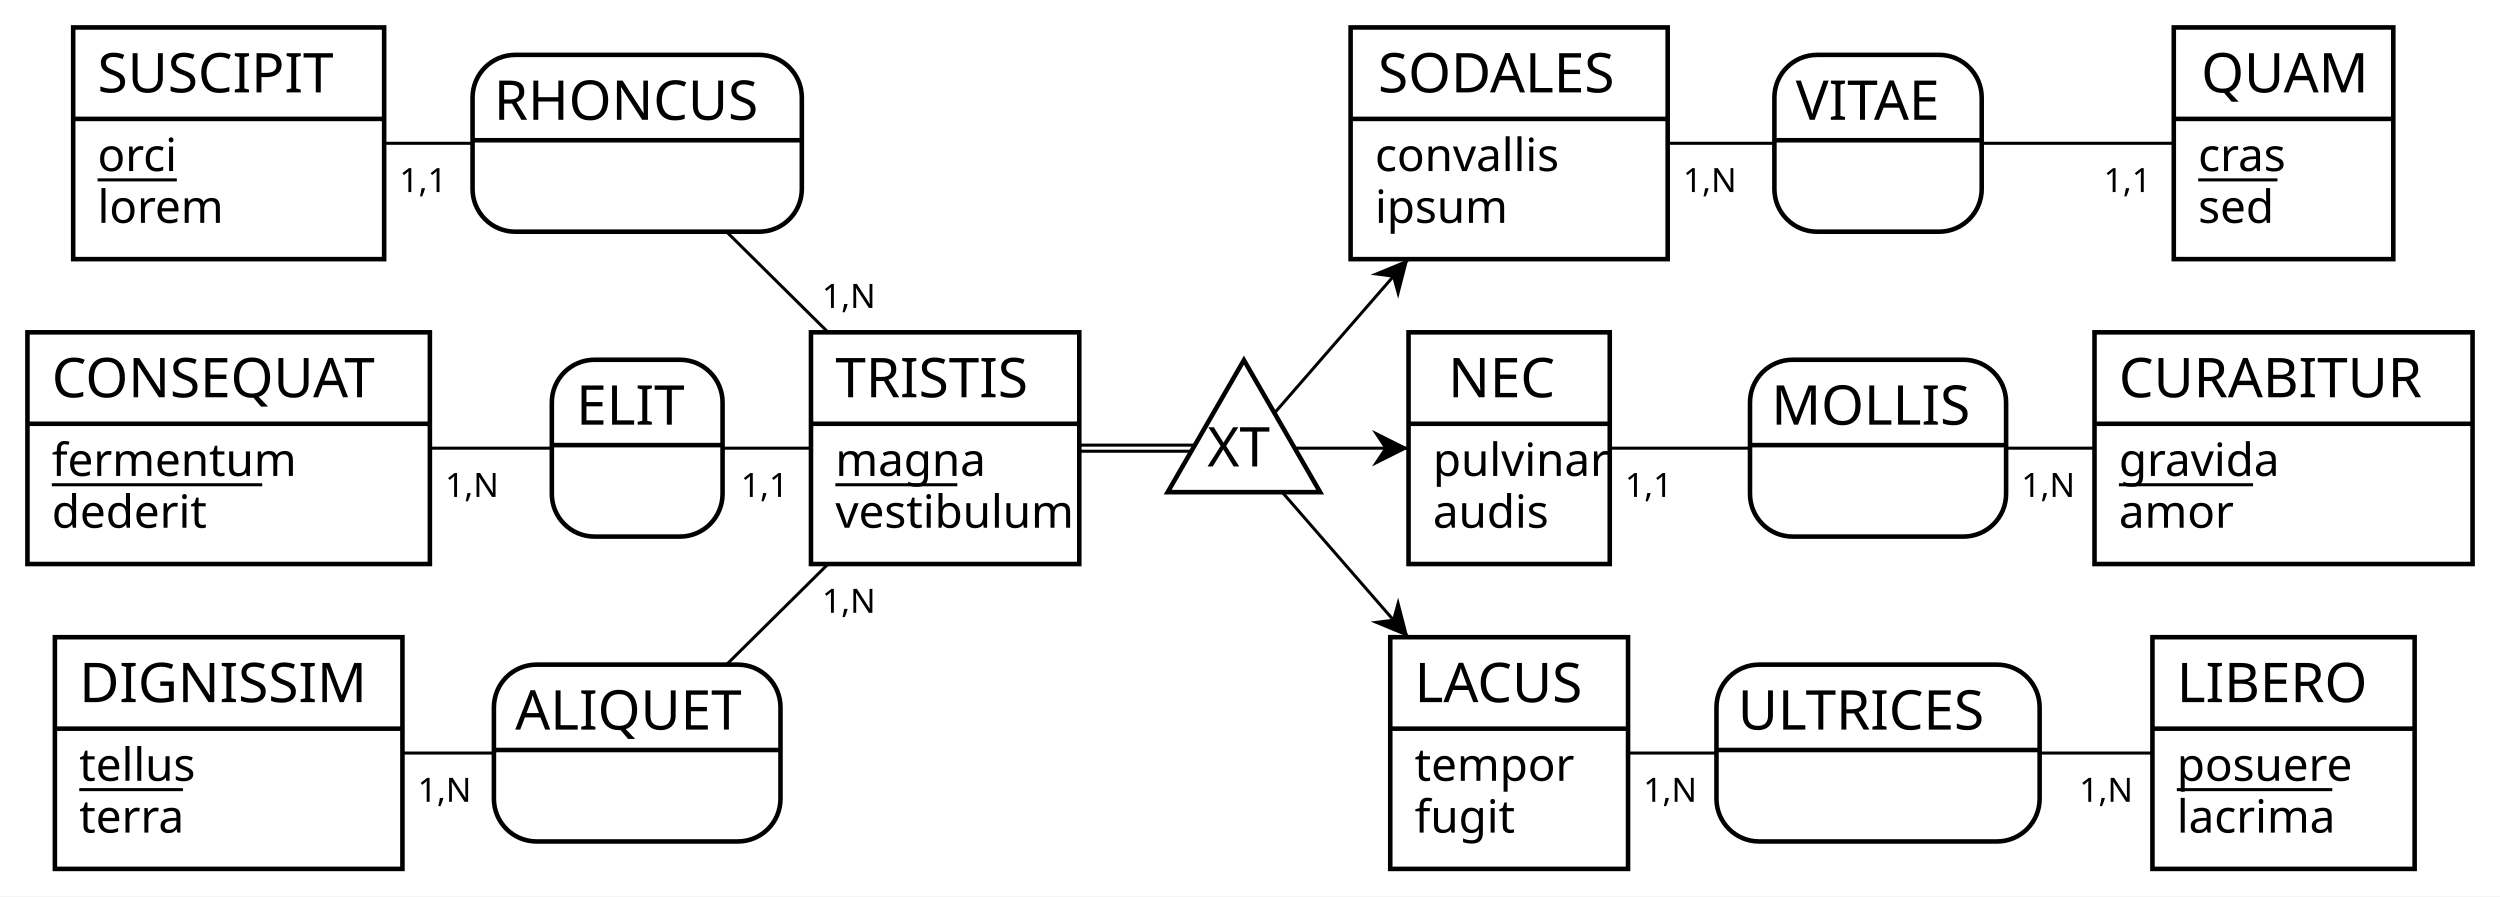
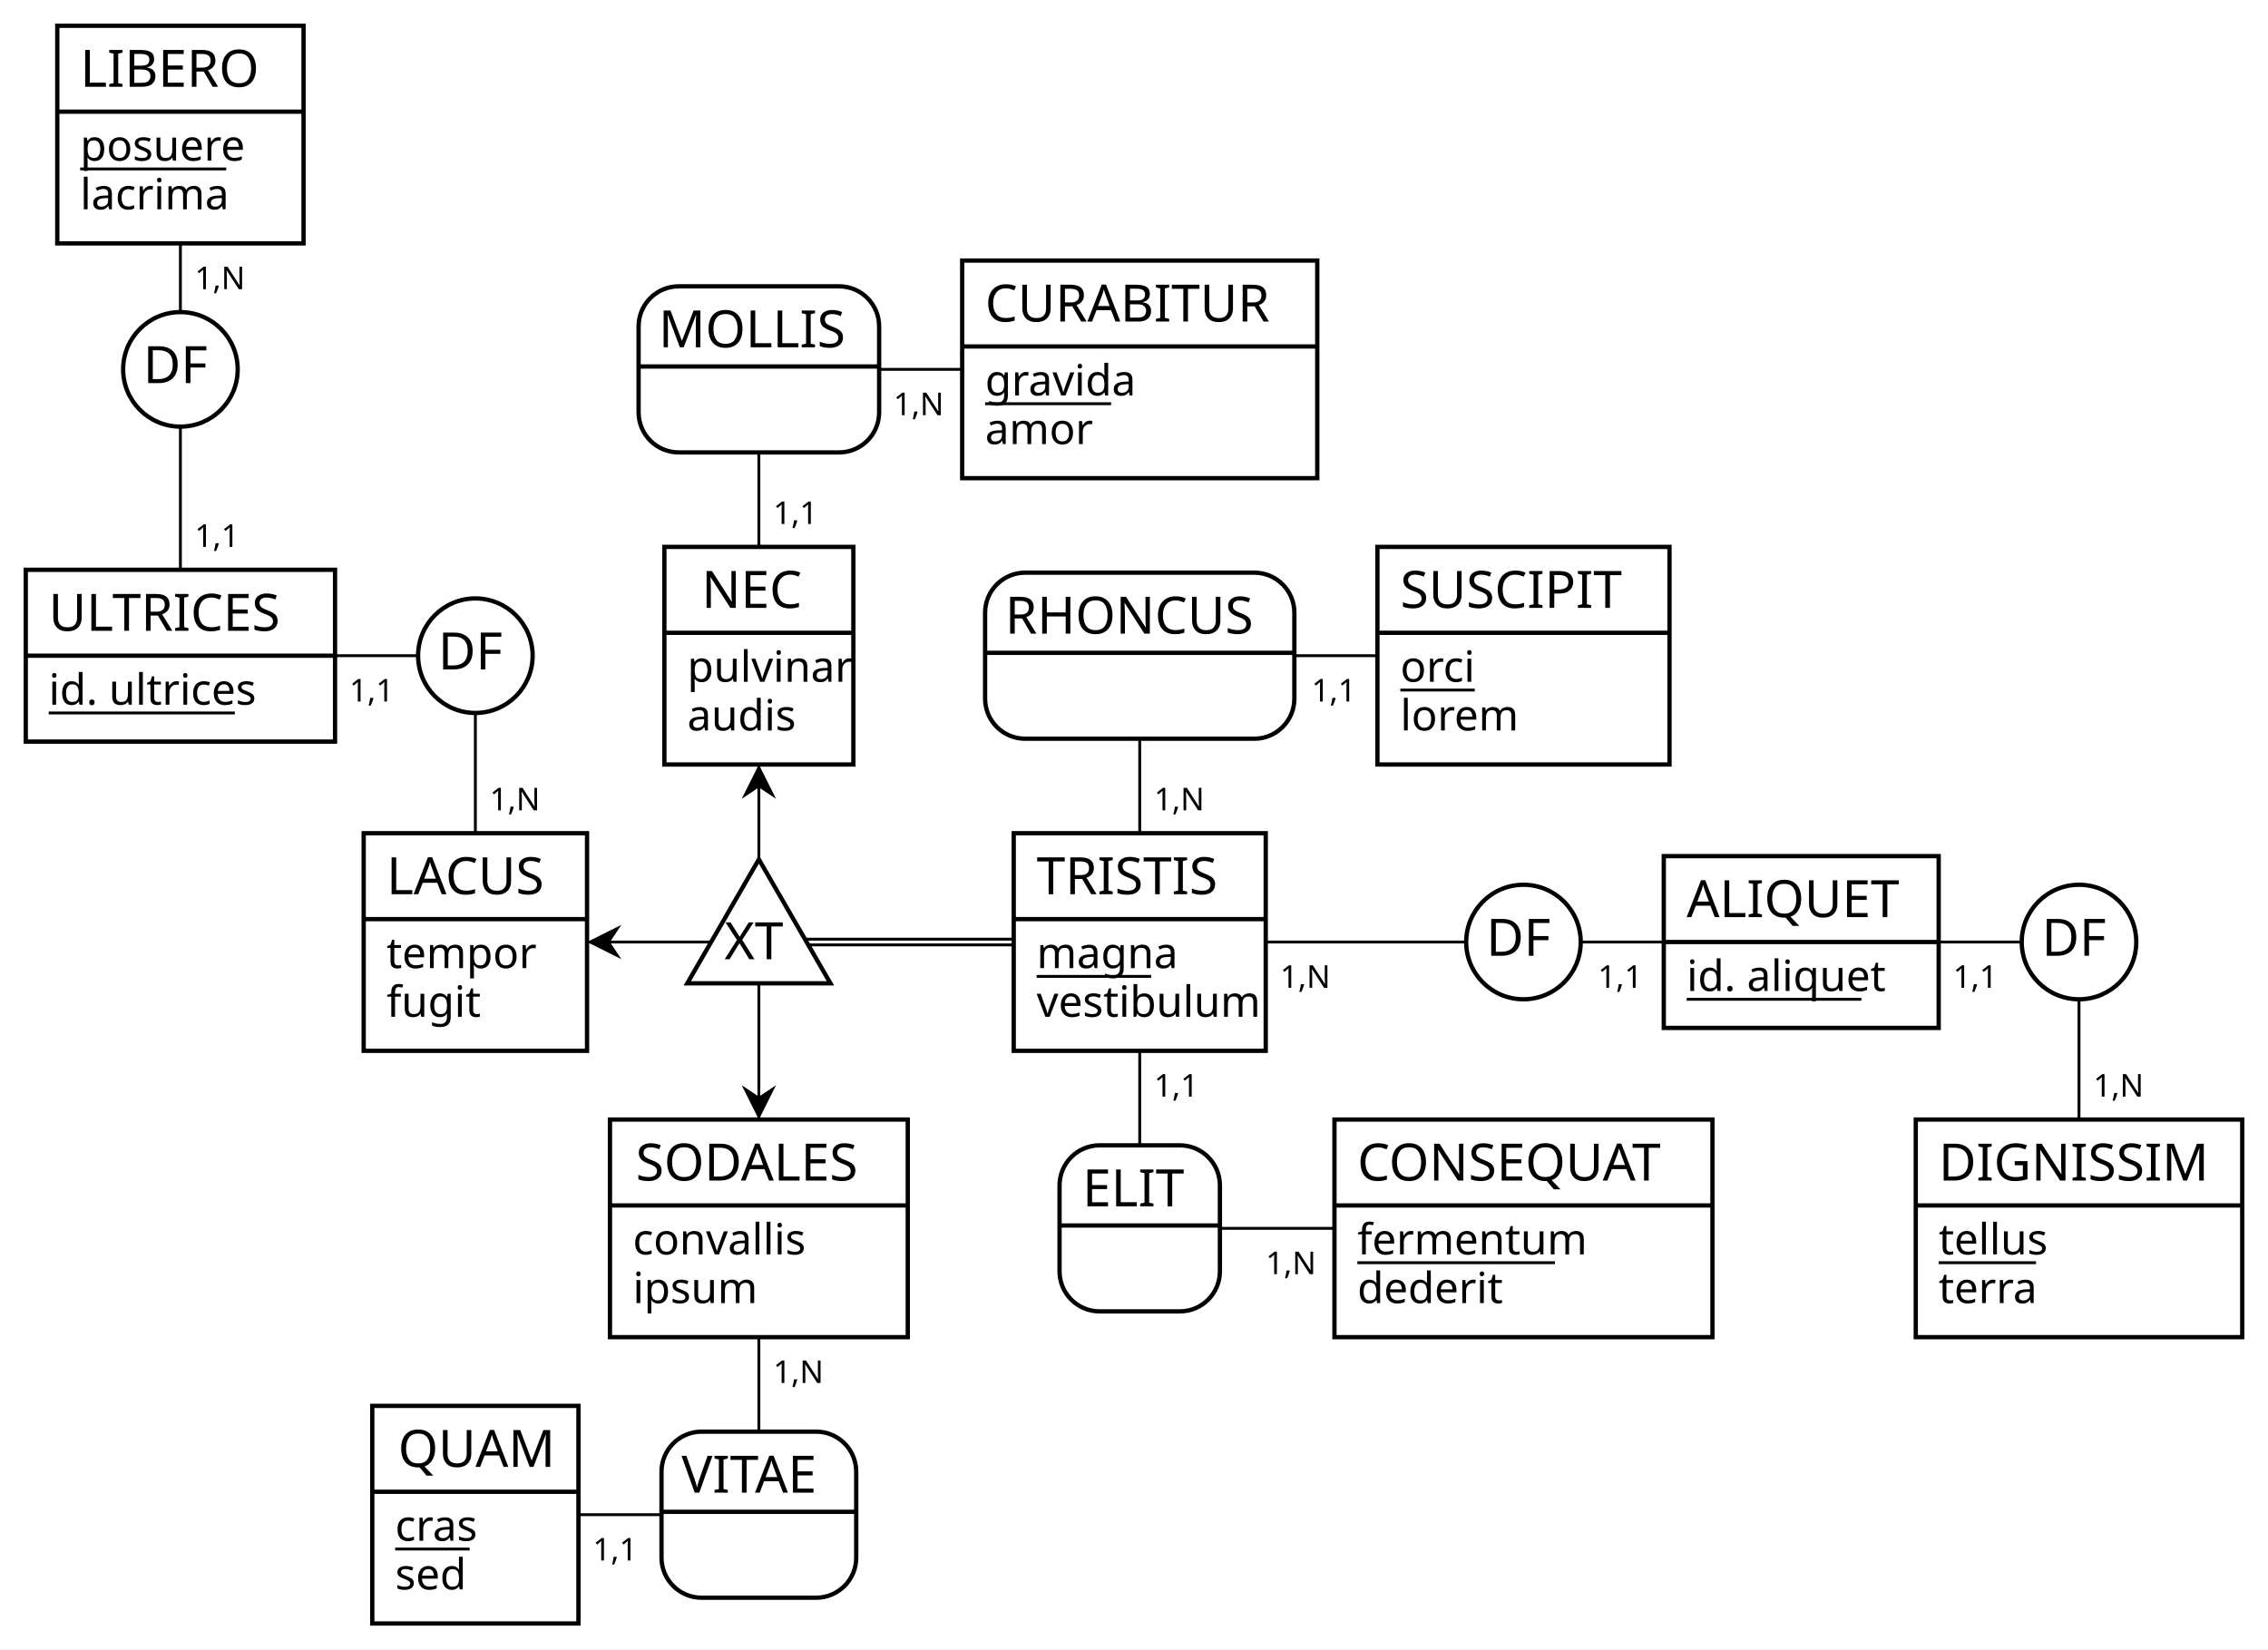
- <svg xmlns="http://www.w3.org/2000/svg" width="820" height="294" viewBox="0 0 820 294">
-   <rect id="frame" x="0" y="0" width="820" height="294" fill="#FFFFFF" stroke="none" stroke-width="0" />
-   <g>
-     <line x1="310" y1="148" x2="408" y2="148" stroke="#000000" stroke-width="1" />
-     <line x1="310" y1="146" x2="408" y2="146" stroke="#000000" stroke-width="1" />
-     <line x1="495" y1="47" x2="408" y2="147" stroke="#000000" stroke-width="1" />
-     <polygon points="461.94 85 458.59 97.99 456.69 91.04 449.54 90.12" fill="#000000" stroke-width="0" />
-     <line x1="495" y1="147" x2="408" y2="147" stroke="#000000" stroke-width="1" />
-     <polygon points="462 147 450 153 454 147 450 141" fill="#000000" stroke-width="0" />
-     <line x1="495" y1="247" x2="408" y2="147" stroke="#000000" stroke-width="1" />
-     <polygon points="461.94 209 449.54 203.88 456.69 202.96 458.59 196.01" fill="#000000" stroke-width="0" />
-     <g>
-       <polygon points="408 118.13 383 161.43 433 161.43" stroke="#000000" stroke-width="1.5" fill="#FFFFFF" />
-       <text x="396" y="153" fill="#000000" font-family="Copperplate" font-size="18">XT</text>
-     </g>
-   </g>
-   <g>
-     <line x1="310" y1="147" x2="209" y2="47" stroke="#000000" stroke-width="1" />
-     <line x1="75" y1="47" x2="209" y2="47" stroke="#000000" stroke-width="1" />
-     <g>
-       <path d="M249 18 a14 14 90 0 1 14 14 V46 h-108 V32 a14 14 90 0 1 14 -14" fill="#FFFFFF" stroke="#FFFFFF" stroke-width="0" />
-       <path d="M263 46 v16 a14 14 90 0 1 -14 14 H169 a14 14 90 0 1 -14 -14 V46 H108" fill="#FFFFFF" stroke="#FFFFFF" stroke-width="0" />
-       <rect x="155" y="18" width="108" height="58" fill="none" rx="14" stroke="#000000" stroke-width="1.5" />
-       <line x1="155" y1="46" x2="263" y2="46" stroke="#000000" stroke-width="1.5" />
-       <text x="162" y="39.3" fill="#000000" font-family="Copperplate" font-size="18">RHONCUS</text>
-     </g>
-     <text x="269.6" y="101" fill="#000000" font-family="Futura" font-size="11">1,N</text>
-     <text x="131" y="63" fill="#000000" font-family="Futura" font-size="11">1,1</text>
-   </g>
-   <g>
-     <line x1="749" y1="47" x2="616" y2="47" stroke="#000000" stroke-width="1" />
-     <line x1="495" y1="47" x2="616" y2="47" stroke="#000000" stroke-width="1" />
-     <g>
-       <path d="M636 18 a14 14 90 0 1 14 14 V46 h-68 V32 a14 14 90 0 1 14 -14" fill="#FFFFFF" stroke="#FFFFFF" stroke-width="0" />
-       <path d="M650 46 v16 a14 14 90 0 1 -14 14 H596 a14 14 90 0 1 -14 -14 V46 H68" fill="#FFFFFF" stroke="#FFFFFF" stroke-width="0" />
-       <rect x="582" y="18" width="68" height="58" fill="none" rx="14" stroke="#000000" stroke-width="1.5" />
-       <line x1="582" y1="46" x2="650" y2="46" stroke="#000000" stroke-width="1.5" />
-       <text x="589" y="39.3" fill="#000000" font-family="Copperplate" font-size="18">VITAE</text>
-     </g>
-     <text x="690" y="63" fill="#000000" font-family="Futura" font-size="11">1,1</text>
-     <text x="552" y="63" fill="#000000" font-family="Futura" font-size="11">1,N</text>
-   </g>
-   <g>
-     <line x1="310" y1="147" x2="209" y2="147" stroke="#000000" stroke-width="1" />
-     <line x1="75" y1="147" x2="209" y2="147" stroke="#000000" stroke-width="1" />
-     <g>
-       <path d="M223 118 a14 14 90 0 1 14 14 V146 h-56 V132 a14 14 90 0 1 14 -14" fill="#FFFFFF" stroke="#FFFFFF" stroke-width="0" />
-       <path d="M237 146 v16 a14 14 90 0 1 -14 14 H195 a14 14 90 0 1 -14 -14 V146 H56" fill="#FFFFFF" stroke="#FFFFFF" stroke-width="0" />
-       <rect x="181" y="118" width="56" height="58" fill="none" rx="14" stroke="#000000" stroke-width="1.5" />
-       <line x1="181" y1="146" x2="237" y2="146" stroke="#000000" stroke-width="1.5" />
-       <text x="189" y="139.3" fill="#000000" font-family="Copperplate" font-size="18">ELIT</text>
-     </g>
-     <text x="243" y="163" fill="#000000" font-family="Futura" font-size="11">1,1</text>
-     <text x="146" y="163" fill="#000000" font-family="Futura" font-size="11">1,N</text>
-   </g>
-   <g>
-     <line x1="749" y1="147" x2="616" y2="147" stroke="#000000" stroke-width="1" />
-     <line x1="495" y1="147" x2="616" y2="147" stroke="#000000" stroke-width="1" />
-     <g>
-       <path d="M644 118 a14 14 90 0 1 14 14 V146 h-84 V132 a14 14 90 0 1 14 -14" fill="#FFFFFF" stroke="#FFFFFF" stroke-width="0" />
-       <path d="M658 146 v16 a14 14 90 0 1 -14 14 H588 a14 14 90 0 1 -14 -14 V146 H84" fill="#FFFFFF" stroke="#FFFFFF" stroke-width="0" />
-       <rect x="574" y="118" width="84" height="58" fill="none" rx="14" stroke="#000000" stroke-width="1.5" />
-       <line x1="574" y1="146" x2="658" y2="146" stroke="#000000" stroke-width="1.5" />
-       <text x="581" y="139.3" fill="#000000" font-family="Copperplate" font-size="18">MOLLIS</text>
-     </g>
-     <text x="663" y="163" fill="#000000" font-family="Futura" font-size="11">1,N</text>
-     <text x="533" y="163" fill="#000000" font-family="Futura" font-size="11">1,1</text>
-   </g>
-   <g>
-     <line x1="310" y1="147" x2="209" y2="247" stroke="#000000" stroke-width="1" />
-     <line x1="75" y1="247" x2="209" y2="247" stroke="#000000" stroke-width="1" />
-     <g>
-       <path d="M242 218 a14 14 90 0 1 14 14 V246 h-94 V232 a14 14 90 0 1 14 -14" fill="#FFFFFF" stroke="#FFFFFF" stroke-width="0" />
-       <path d="M256 246 v16 a14 14 90 0 1 -14 14 H176 a14 14 90 0 1 -14 -14 V246 H94" fill="#FFFFFF" stroke="#FFFFFF" stroke-width="0" />
-       <rect x="162" y="218" width="94" height="58" fill="none" rx="14" stroke="#000000" stroke-width="1.5" />
-       <line x1="162" y1="246" x2="256" y2="246" stroke="#000000" stroke-width="1.5" />
-       <text x="169" y="239.3" fill="#000000" font-family="Copperplate" font-size="18">ALIQUET</text>
-     </g>
-     <text x="269.6" y="201" fill="#000000" font-family="Futura" font-size="11">1,N</text>
-     <text x="137" y="263" fill="#000000" font-family="Futura" font-size="11">1,N</text>
-   </g>
-   <g>
-     <line x1="749" y1="247" x2="616" y2="247" stroke="#000000" stroke-width="1" />
-     <line x1="495" y1="247" x2="616" y2="247" stroke="#000000" stroke-width="1" />
-     <g>
-       <path d="M655 218 a14 14 90 0 1 14 14 V246 h-106 V232 a14 14 90 0 1 14 -14" fill="#FFFFFF" stroke="#FFFFFF" stroke-width="0" />
-       <path d="M669 246 v16 a14 14 90 0 1 -14 14 H577 a14 14 90 0 1 -14 -14 V246 H106" fill="#FFFFFF" stroke="#FFFFFF" stroke-width="0" />
-       <rect x="563" y="218" width="106" height="58" fill="none" rx="14" stroke="#000000" stroke-width="1.5" />
-       <line x1="563" y1="246" x2="669" y2="246" stroke="#000000" stroke-width="1.5" />
-       <text x="570" y="239.3" fill="#000000" font-family="Copperplate" font-size="18">ULTRICES</text>
-     </g>
-     <text x="682" y="263" fill="#000000" font-family="Futura" font-size="11">1,N</text>
-     <text x="539" y="263" fill="#000000" font-family="Futura" font-size="11">1,N</text>
-   </g>
-   <g>
-     <g>
-       <rect x="24" y="9" width="102" height="30" fill="#FFFFFF" stroke="none" stroke-width="0" opacity="1" />
-       <rect x="24" y="39" width="102" height="46" fill="#FFFFFF" stroke="none" stroke-width="0" opacity="1" />
-       <rect x="24" y="9" width="102" height="76" fill="none" stroke="#000000" stroke-width="1.5" opacity="1" />
-       <line x1="24" y1="39" x2="126" y2="39" stroke="#000000" stroke-width="1.5" />
-     </g>
-     <text x="32" y="30.3" fill="#000000" font-family="Copperplate" font-size="18">SUSCIPIT</text>
-     <text x="32" y="56.1" fill="#000000" font-family="Gill Sans" font-size="15">orci</text>
-     <line x1="32" y1="59" x2="58" y2="59" stroke="#000000" stroke-width="1" />
-     <text x="32" y="73.1" fill="#000000" font-family="Gill Sans" font-size="15">lorem</text>
-   </g>
-   <g>
-     <g>
-       <rect x="443" y="9" width="104" height="30" fill="#FFFFFF" stroke="none" stroke-width="0" opacity="1" />
-       <rect x="443" y="39" width="104" height="46" fill="#FFFFFF" stroke="none" stroke-width="0" opacity="1" />
-       <rect x="443" y="9" width="104" height="76" fill="none" stroke="#000000" stroke-width="1.5" opacity="1" />
-       <line x1="443" y1="39" x2="547" y2="39" stroke="#000000" stroke-width="1.5" />
-     </g>
-     <text x="452" y="30.3" fill="#000000" font-family="Copperplate" font-size="18">SODALES</text>
-     <text x="451" y="56.1" fill="#000000" font-family="Gill Sans" font-size="15">convallis</text>
-     <text x="451" y="73.1" fill="#000000" font-family="Gill Sans" font-size="15">ipsum</text>
-   </g>
-   <g>
-     <g>
-       <rect x="713" y="9" width="72" height="30" fill="#FFFFFF" stroke="none" stroke-width="0" opacity="1" />
-       <rect x="713" y="39" width="72" height="46" fill="#FFFFFF" stroke="none" stroke-width="0" opacity="1" />
-       <rect x="713" y="9" width="72" height="76" fill="none" stroke="#000000" stroke-width="1.5" opacity="1" />
-       <line x1="713" y1="39" x2="785" y2="39" stroke="#000000" stroke-width="1.5" />
-     </g>
-     <text x="722" y="30.3" fill="#000000" font-family="Copperplate" font-size="18">QUAM</text>
-     <text x="721" y="56.1" fill="#000000" font-family="Gill Sans" font-size="15">cras</text>
-     <line x1="721" y1="59" x2="747" y2="59" stroke="#000000" stroke-width="1" />
-     <text x="721" y="73.1" fill="#000000" font-family="Gill Sans" font-size="15">sed</text>
-   </g>
-   <g>
-     <g>
-       <rect x="9" y="109" width="132" height="30" fill="#FFFFFF" stroke="none" stroke-width="0" opacity="1" />
-       <rect x="9" y="139" width="132" height="46" fill="#FFFFFF" stroke="none" stroke-width="0" opacity="1" />
-       <rect x="9" y="109" width="132" height="76" fill="none" stroke="#000000" stroke-width="1.5" opacity="1" />
-       <line x1="9" y1="139" x2="141" y2="139" stroke="#000000" stroke-width="1.5" />
-     </g>
-     <text x="17" y="130.3" fill="#000000" font-family="Copperplate" font-size="18">CONSEQUAT</text>
-     <text x="17" y="156.1" fill="#000000" font-family="Gill Sans" font-size="15">fermentum</text>
-     <line x1="17" y1="159" x2="86" y2="159" stroke="#000000" stroke-width="1" />
-     <text x="17" y="173.1" fill="#000000" font-family="Gill Sans" font-size="15">dederit</text>
-   </g>
-   <g>
-     <g>
-       <rect x="266" y="109" width="88" height="30" fill="#FFFFFF" stroke="none" stroke-width="0" opacity="1" />
-       <rect x="266" y="139" width="88" height="46" fill="#FFFFFF" stroke="none" stroke-width="0" opacity="1" />
-       <rect x="266" y="109" width="88" height="76" fill="none" stroke="#000000" stroke-width="1.5" opacity="1" />
-       <line x1="266" y1="139" x2="354" y2="139" stroke="#000000" stroke-width="1.5" />
-     </g>
-     <text x="274" y="130.3" fill="#000000" font-family="Copperplate" font-size="18">TRISTIS</text>
-     <text x="274" y="156.1" fill="#000000" font-family="Gill Sans" font-size="15">magna</text>
-     <line x1="274" y1="159" x2="314" y2="159" stroke="#000000" stroke-width="1" />
-     <text x="274" y="173.1" fill="#000000" font-family="Gill Sans" font-size="15">vestibulum</text>
-   </g>
-   <g>
-     <g>
-       <rect x="462" y="109" width="66" height="30" fill="#FFFFFF" stroke="none" stroke-width="0" opacity="1" />
-       <rect x="462" y="139" width="66" height="46" fill="#FFFFFF" stroke="none" stroke-width="0" opacity="1" />
-       <rect x="462" y="109" width="66" height="76" fill="none" stroke="#000000" stroke-width="1.5" opacity="1" />
-       <line x1="462" y1="139" x2="528" y2="139" stroke="#000000" stroke-width="1.5" />
-     </g>
-     <text x="475" y="130.3" fill="#000000" font-family="Copperplate" font-size="18">NEC</text>
-     <text x="470" y="156.1" fill="#000000" font-family="Gill Sans" font-size="15">pulvinar</text>
-     <text x="470" y="173.1" fill="#000000" font-family="Gill Sans" font-size="15">audis</text>
-   </g>
-   <g>
-     <g>
-       <rect x="687" y="109" width="124" height="30" fill="#FFFFFF" stroke="none" stroke-width="0" opacity="1" />
-       <rect x="687" y="139" width="124" height="46" fill="#FFFFFF" stroke="none" stroke-width="0" opacity="1" />
-       <rect x="687" y="109" width="124" height="76" fill="none" stroke="#000000" stroke-width="1.5" opacity="1" />
-       <line x1="687" y1="139" x2="811" y2="139" stroke="#000000" stroke-width="1.5" />
-     </g>
-     <text x="695" y="130.3" fill="#000000" font-family="Copperplate" font-size="18">CURABITUR</text>
-     <text x="695" y="156.1" fill="#000000" font-family="Gill Sans" font-size="15">gravida</text>
-     <line x1="695" y1="159" x2="739" y2="159" stroke="#000000" stroke-width="1" />
-     <text x="695" y="173.1" fill="#000000" font-family="Gill Sans" font-size="15">amor</text>
-   </g>
-   <g>
-     <g>
-       <rect x="18" y="209" width="114" height="30" fill="#FFFFFF" stroke="none" stroke-width="0" opacity="1" />
-       <rect x="18" y="239" width="114" height="46" fill="#FFFFFF" stroke="none" stroke-width="0" opacity="1" />
-       <rect x="18" y="209" width="114" height="76" fill="none" stroke="#000000" stroke-width="1.5" opacity="1" />
-       <line x1="18" y1="239" x2="132" y2="239" stroke="#000000" stroke-width="1.5" />
-     </g>
-     <text x="26" y="230.3" fill="#000000" font-family="Copperplate" font-size="18">DIGNISSIM</text>
-     <text x="26" y="256.1" fill="#000000" font-family="Gill Sans" font-size="15">tellus</text>
-     <line x1="26" y1="259" x2="60" y2="259" stroke="#000000" stroke-width="1" />
-     <text x="26" y="273.1" fill="#000000" font-family="Gill Sans" font-size="15">terra</text>
-   </g>
-   <g>
-     <g>
-       <rect x="456" y="209" width="78" height="30" fill="#FFFFFF" stroke="none" stroke-width="0" opacity="1" />
-       <rect x="456" y="239" width="78" height="46" fill="#FFFFFF" stroke="none" stroke-width="0" opacity="1" />
-       <rect x="456" y="209" width="78" height="76" fill="none" stroke="#000000" stroke-width="1.5" opacity="1" />
-       <line x1="456" y1="239" x2="534" y2="239" stroke="#000000" stroke-width="1.5" />
-     </g>
-     <text x="464" y="230.3" fill="#000000" font-family="Copperplate" font-size="18">LACUS</text>
-     <text x="464" y="256.1" fill="#000000" font-family="Gill Sans" font-size="15">tempor</text>
-     <text x="464" y="273.1" fill="#000000" font-family="Gill Sans" font-size="15">fugit</text>
-   </g>
-   <g>
-     <g>
-       <rect x="706" y="209" width="86" height="30" fill="#FFFFFF" stroke="none" stroke-width="0" opacity="1" />
-       <rect x="706" y="239" width="86" height="46" fill="#FFFFFF" stroke="none" stroke-width="0" opacity="1" />
-       <rect x="706" y="209" width="86" height="76" fill="none" stroke="#000000" stroke-width="1.5" opacity="1" />
-       <line x1="706" y1="239" x2="792" y2="239" stroke="#000000" stroke-width="1.5" />
-     </g>
-     <text x="714" y="230.3" fill="#000000" font-family="Copperplate" font-size="18">LIBERO</text>
-     <text x="714" y="256.1" fill="#000000" font-family="Gill Sans" font-size="15">posuere</text>
-     <line x1="714" y1="259" x2="765" y2="259" stroke="#000000" stroke-width="1" />
-     <text x="714" y="273.1" fill="#000000" font-family="Gill Sans" font-size="15">lacrima</text>
+ <svg xmlns="http://www.w3.org/2000/svg" width="792" height="576" viewBox="0 0 792 576">
+   <rect id="frame" x="0" y="0" width="792" height="576" fill="#FFFFFF" stroke="none" stroke-width="0" />
+   <g>
+     <line x1="398" y1="330" x2="265" y2="330" stroke="#000000" stroke-width="1" />
+     <line x1="398" y1="328" x2="265" y2="328" stroke="#000000" stroke-width="1" />
+     <line x1="265" y1="429" x2="265" y2="329" stroke="#000000" stroke-width="1" />
+     <polygon points="265 391 259 379 265 383 271 379" fill="#000000" stroke-width="0" />
+     <line x1="265" y1="229" x2="265" y2="329" stroke="#000000" stroke-width="1" />
+     <polygon points="265 267 271 279 265 275 259 279" fill="#000000" stroke-width="0" />
+     <line x1="166" y1="329" x2="265" y2="329" stroke="#000000" stroke-width="1" />
+     <polygon points="205 329 217 323 213 329 217 335" fill="#000000" stroke-width="0" />
+     <g>
+       <polygon points="265 300.13 240 343.43 290 343.43" stroke="#000000" stroke-width="1.5" fill="#FFFFFF" />
+       <text x="253" y="335" fill="#000000" font-family="Copperplate" font-size="18">XT</text>
+     </g>
+   </g>
+   <g>
+     <line x1="63" y1="229" x2="63" y2="129" stroke="#000000" stroke-width="1" />
+     <line x1="63" y1="47" x2="63" y2="129" stroke="#000000" stroke-width="1" />
+     <g>
+       <circle cx="63" cy="129" r="20" stroke="#000000" stroke-width="1.5" fill="#FFFFFF" />
+       <text x="50" y="133.8" fill="#000000" font-family="Copperplate" font-size="18">DF</text>
+     </g>
+     <text x="68" y="191" fill="#000000" font-family="Futura" font-size="11">1,1</text>
+     <text x="68" y="101" fill="#000000" font-family="Futura" font-size="11">1,N</text>
+   </g>
+   <g>
+     <line x1="398" y1="129" x2="265" y2="129" stroke="#000000" stroke-width="1" />
+     <line x1="265" y1="229" x2="265" y2="129" stroke="#000000" stroke-width="1" />
+     <g>
+       <path d="M293 100 a14 14 90 0 1 14 14 V128 h-84 V114 a14 14 90 0 1 14 -14" fill="#FFFFFF" stroke="#FFFFFF" stroke-width="0" />
+       <path d="M307 128 v16 a14 14 90 0 1 -14 14 H237 a14 14 90 0 1 -14 -14 V128 H84" fill="#FFFFFF" stroke="#FFFFFF" stroke-width="0" />
+       <rect x="223" y="100" width="84" height="58" fill="none" rx="14" stroke="#000000" stroke-width="1.5" />
+       <line x1="223" y1="128" x2="307" y2="128" stroke="#000000" stroke-width="1.5" />
+       <text x="230" y="121.3" fill="#000000" font-family="Copperplate" font-size="18">MOLLIS</text>
+     </g>
+     <text x="312" y="145" fill="#000000" font-family="Futura" font-size="11">1,N</text>
+     <text x="270" y="183" fill="#000000" font-family="Futura" font-size="11">1,1</text>
+   </g>
+   <g>
+     <line x1="63" y1="229" x2="166" y2="229" stroke="#000000" stroke-width="1" />
+     <line x1="166" y1="329" x2="166" y2="229" stroke="#000000" stroke-width="1" />
+     <g>
+       <circle cx="166" cy="229" r="20" stroke="#000000" stroke-width="1.5" fill="#FFFFFF" />
+       <text x="153" y="233.8" fill="#000000" font-family="Copperplate" font-size="18">DF</text>
+     </g>
+     <text x="122" y="245" fill="#000000" font-family="Futura" font-size="11">1,1</text>
+     <text x="171" y="283" fill="#000000" font-family="Futura" font-size="11">1,N</text>
+   </g>
+   <g>
+     <line x1="398" y1="329" x2="398" y2="229" stroke="#000000" stroke-width="1" />
+     <line x1="532" y1="229" x2="398" y2="229" stroke="#000000" stroke-width="1" />
+     <g>
+       <path d="M438 200 a14 14 90 0 1 14 14 V228 h-108 V214 a14 14 90 0 1 14 -14" fill="#FFFFFF" stroke="#FFFFFF" stroke-width="0" />
+       <path d="M452 228 v16 a14 14 90 0 1 -14 14 H358 a14 14 90 0 1 -14 -14 V228 H108" fill="#FFFFFF" stroke="#FFFFFF" stroke-width="0" />
+       <rect x="344" y="200" width="108" height="58" fill="none" rx="14" stroke="#000000" stroke-width="1.5" />
+       <line x1="344" y1="228" x2="452" y2="228" stroke="#000000" stroke-width="1.5" />
+       <text x="351" y="221.3" fill="#000000" font-family="Copperplate" font-size="18">RHONCUS</text>
+     </g>
+     <text x="403" y="283" fill="#000000" font-family="Futura" font-size="11">1,N</text>
+     <text x="458" y="245" fill="#000000" font-family="Futura" font-size="11">1,1</text>
+   </g>
+   <g>
+     <line x1="629" y1="329" x2="532" y2="329" stroke="#000000" stroke-width="1" />
+     <line x1="398" y1="329" x2="532" y2="329" stroke="#000000" stroke-width="1" />
+     <g>
+       <circle cx="532" cy="329" r="20" stroke="#000000" stroke-width="1.5" fill="#FFFFFF" />
+       <text x="519" y="333.8" fill="#000000" font-family="Copperplate" font-size="18">DF</text>
+     </g>
+     <text x="558" y="345" fill="#000000" font-family="Futura" font-size="11">1,1</text>
+     <text x="447" y="345" fill="#000000" font-family="Futura" font-size="11">1,N</text>
+   </g>
+   <g>
+     <line x1="629" y1="329" x2="726" y2="329" stroke="#000000" stroke-width="1" />
+     <line x1="726" y1="429" x2="726" y2="329" stroke="#000000" stroke-width="1" />
+     <g>
+       <circle cx="726" cy="329" r="20" stroke="#000000" stroke-width="1.5" fill="#FFFFFF" />
+       <text x="713" y="333.8" fill="#000000" font-family="Copperplate" font-size="18">DF</text>
+     </g>
+     <text x="682" y="345" fill="#000000" font-family="Futura" font-size="11">1,1</text>
+     <text x="731" y="383" fill="#000000" font-family="Futura" font-size="11">1,N</text>
+   </g>
+   <g>
+     <line x1="398" y1="329" x2="398" y2="429" stroke="#000000" stroke-width="1" />
+     <line x1="532" y1="429" x2="398" y2="429" stroke="#000000" stroke-width="1" />
+     <g>
+       <path d="M412 400 a14 14 90 0 1 14 14 V428 h-56 V414 a14 14 90 0 1 14 -14" fill="#FFFFFF" stroke="#FFFFFF" stroke-width="0" />
+       <path d="M426 428 v16 a14 14 90 0 1 -14 14 H384 a14 14 90 0 1 -14 -14 V428 H56" fill="#FFFFFF" stroke="#FFFFFF" stroke-width="0" />
+       <rect x="370" y="400" width="56" height="58" fill="none" rx="14" stroke="#000000" stroke-width="1.5" />
+       <line x1="370" y1="428" x2="426" y2="428" stroke="#000000" stroke-width="1.5" />
+       <text x="378" y="421.3" fill="#000000" font-family="Copperplate" font-size="18">ELIT</text>
+     </g>
+     <text x="403" y="383" fill="#000000" font-family="Futura" font-size="11">1,1</text>
+     <text x="442" y="445" fill="#000000" font-family="Futura" font-size="11">1,N</text>
+   </g>
+   <g>
+     <line x1="166" y1="529" x2="265" y2="529" stroke="#000000" stroke-width="1" />
+     <line x1="265" y1="429" x2="265" y2="529" stroke="#000000" stroke-width="1" />
+     <g>
+       <path d="M285 500 a14 14 90 0 1 14 14 V528 h-68 V514 a14 14 90 0 1 14 -14" fill="#FFFFFF" stroke="#FFFFFF" stroke-width="0" />
+       <path d="M299 528 v16 a14 14 90 0 1 -14 14 H245 a14 14 90 0 1 -14 -14 V528 H68" fill="#FFFFFF" stroke="#FFFFFF" stroke-width="0" />
+       <rect x="231" y="500" width="68" height="58" fill="none" rx="14" stroke="#000000" stroke-width="1.5" />
+       <line x1="231" y1="528" x2="299" y2="528" stroke="#000000" stroke-width="1.5" />
+       <text x="238" y="521.3" fill="#000000" font-family="Copperplate" font-size="18">VITAE</text>
+     </g>
+     <text x="207" y="545" fill="#000000" font-family="Futura" font-size="11">1,1</text>
+     <text x="270" y="483" fill="#000000" font-family="Futura" font-size="11">1,N</text>
+   </g>
+   <g>
+     <g>
+       <rect x="20" y="9" width="86" height="30" fill="#FFFFFF" stroke="none" stroke-width="0" opacity="1" />
+       <rect x="20" y="39" width="86" height="46" fill="#FFFFFF" stroke="none" stroke-width="0" opacity="1" />
+       <rect x="20" y="9" width="86" height="76" fill="none" stroke="#000000" stroke-width="1.5" opacity="1" />
+       <line x1="20" y1="39" x2="106" y2="39" stroke="#000000" stroke-width="1.5" />
+     </g>
+     <text x="28" y="30.3" fill="#000000" font-family="Copperplate" font-size="18">LIBERO</text>
+     <text x="28" y="56.1" fill="#000000" font-family="Gill Sans" font-size="15">posuere</text>
+     <line x1="28" y1="59" x2="79" y2="59" stroke="#000000" stroke-width="1" />
+     <text x="28" y="73.1" fill="#000000" font-family="Gill Sans" font-size="15">lacrima</text>
+   </g>
+   <g>
+     <g>
+       <rect x="336" y="91" width="124" height="30" fill="#FFFFFF" stroke="none" stroke-width="0" opacity="1" />
+       <rect x="336" y="121" width="124" height="46" fill="#FFFFFF" stroke="none" stroke-width="0" opacity="1" />
+       <rect x="336" y="91" width="124" height="76" fill="none" stroke="#000000" stroke-width="1.5" opacity="1" />
+       <line x1="336" y1="121" x2="460" y2="121" stroke="#000000" stroke-width="1.5" />
+     </g>
+     <text x="344" y="112.3" fill="#000000" font-family="Copperplate" font-size="18">CURABITUR</text>
+     <text x="344" y="138.1" fill="#000000" font-family="Gill Sans" font-size="15">gravida</text>
+     <line x1="344" y1="141" x2="388" y2="141" stroke="#000000" stroke-width="1" />
+     <text x="344" y="155.1" fill="#000000" font-family="Gill Sans" font-size="15">amor</text>
+   </g>
+   <g>
+     <g>
+       <rect x="9" y="199" width="108" height="30" fill="#FFFFFF" stroke="none" stroke-width="0" opacity="1" />
+       <rect x="9" y="229" width="108" height="30" fill="#FFFFFF" stroke="none" stroke-width="0" opacity="1" />
+       <rect x="9" y="199" width="108" height="60" fill="none" stroke="#000000" stroke-width="1.5" opacity="1" />
+       <line x1="9" y1="229" x2="117" y2="229" stroke="#000000" stroke-width="1.5" />
+     </g>
+     <text x="17" y="220.3" fill="#000000" font-family="Copperplate" font-size="18">ULTRICES</text>
+     <text x="17" y="246.1" fill="#000000" font-family="Gill Sans" font-size="15">id. ultrices</text>
+     <line x1="17" y1="249" x2="82" y2="249" stroke="#000000" stroke-width="1" />
+   </g>
+   <g>
+     <g>
+       <rect x="232" y="191" width="66" height="30" fill="#FFFFFF" stroke="none" stroke-width="0" opacity="1" />
+       <rect x="232" y="221" width="66" height="46" fill="#FFFFFF" stroke="none" stroke-width="0" opacity="1" />
+       <rect x="232" y="191" width="66" height="76" fill="none" stroke="#000000" stroke-width="1.5" opacity="1" />
+       <line x1="232" y1="221" x2="298" y2="221" stroke="#000000" stroke-width="1.5" />
+     </g>
+     <text x="245" y="212.3" fill="#000000" font-family="Copperplate" font-size="18">NEC</text>
+     <text x="240" y="238.1" fill="#000000" font-family="Gill Sans" font-size="15">pulvinar</text>
+     <text x="240" y="255.1" fill="#000000" font-family="Gill Sans" font-size="15">audis</text>
+   </g>
+   <g>
+     <g>
+       <rect x="481" y="191" width="102" height="30" fill="#FFFFFF" stroke="none" stroke-width="0" opacity="1" />
+       <rect x="481" y="221" width="102" height="46" fill="#FFFFFF" stroke="none" stroke-width="0" opacity="1" />
+       <rect x="481" y="191" width="102" height="76" fill="none" stroke="#000000" stroke-width="1.5" opacity="1" />
+       <line x1="481" y1="221" x2="583" y2="221" stroke="#000000" stroke-width="1.5" />
+     </g>
+     <text x="489" y="212.3" fill="#000000" font-family="Copperplate" font-size="18">SUSCIPIT</text>
+     <text x="489" y="238.1" fill="#000000" font-family="Gill Sans" font-size="15">orci</text>
+     <line x1="489" y1="241" x2="515" y2="241" stroke="#000000" stroke-width="1" />
+     <text x="489" y="255.1" fill="#000000" font-family="Gill Sans" font-size="15">lorem</text>
+   </g>
+   <g>
+     <g>
+       <rect x="127" y="291" width="78" height="30" fill="#FFFFFF" stroke="none" stroke-width="0" opacity="1" />
+       <rect x="127" y="321" width="78" height="46" fill="#FFFFFF" stroke="none" stroke-width="0" opacity="1" />
+       <rect x="127" y="291" width="78" height="76" fill="none" stroke="#000000" stroke-width="1.5" opacity="1" />
+       <line x1="127" y1="321" x2="205" y2="321" stroke="#000000" stroke-width="1.5" />
+     </g>
+     <text x="135" y="312.3" fill="#000000" font-family="Copperplate" font-size="18">LACUS</text>
+     <text x="135" y="338.1" fill="#000000" font-family="Gill Sans" font-size="15">tempor</text>
+     <text x="135" y="355.1" fill="#000000" font-family="Gill Sans" font-size="15">fugit</text>
+   </g>
+   <g>
+     <g>
+       <rect x="354" y="291" width="88" height="30" fill="#FFFFFF" stroke="none" stroke-width="0" opacity="1" />
+       <rect x="354" y="321" width="88" height="46" fill="#FFFFFF" stroke="none" stroke-width="0" opacity="1" />
+       <rect x="354" y="291" width="88" height="76" fill="none" stroke="#000000" stroke-width="1.5" opacity="1" />
+       <line x1="354" y1="321" x2="442" y2="321" stroke="#000000" stroke-width="1.5" />
+     </g>
+     <text x="362" y="312.3" fill="#000000" font-family="Copperplate" font-size="18">TRISTIS</text>
+     <text x="362" y="338.1" fill="#000000" font-family="Gill Sans" font-size="15">magna</text>
+     <line x1="362" y1="341" x2="402" y2="341" stroke="#000000" stroke-width="1" />
+     <text x="362" y="355.1" fill="#000000" font-family="Gill Sans" font-size="15">vestibulum</text>
+   </g>
+   <g>
+     <g>
+       <rect x="581" y="299" width="96" height="30" fill="#FFFFFF" stroke="none" stroke-width="0" opacity="1" />
+       <rect x="581" y="329" width="96" height="30" fill="#FFFFFF" stroke="none" stroke-width="0" opacity="1" />
+       <rect x="581" y="299" width="96" height="60" fill="none" stroke="#000000" stroke-width="1.5" opacity="1" />
+       <line x1="581" y1="329" x2="677" y2="329" stroke="#000000" stroke-width="1.5" />
+     </g>
+     <text x="589" y="320.3" fill="#000000" font-family="Copperplate" font-size="18">ALIQUET</text>
+     <text x="589" y="346.1" fill="#000000" font-family="Gill Sans" font-size="15">id. aliquet</text>
+     <line x1="589" y1="349" x2="650" y2="349" stroke="#000000" stroke-width="1" />
+   </g>
+   <g>
+     <g>
+       <rect x="213" y="391" width="104" height="30" fill="#FFFFFF" stroke="none" stroke-width="0" opacity="1" />
+       <rect x="213" y="421" width="104" height="46" fill="#FFFFFF" stroke="none" stroke-width="0" opacity="1" />
+       <rect x="213" y="391" width="104" height="76" fill="none" stroke="#000000" stroke-width="1.5" opacity="1" />
+       <line x1="213" y1="421" x2="317" y2="421" stroke="#000000" stroke-width="1.5" />
+     </g>
+     <text x="222" y="412.3" fill="#000000" font-family="Copperplate" font-size="18">SODALES</text>
+     <text x="221" y="438.1" fill="#000000" font-family="Gill Sans" font-size="15">convallis</text>
+     <text x="221" y="455.1" fill="#000000" font-family="Gill Sans" font-size="15">ipsum</text>
+   </g>
+   <g>
+     <g>
+       <rect x="466" y="391" width="132" height="30" fill="#FFFFFF" stroke="none" stroke-width="0" opacity="1" />
+       <rect x="466" y="421" width="132" height="46" fill="#FFFFFF" stroke="none" stroke-width="0" opacity="1" />
+       <rect x="466" y="391" width="132" height="76" fill="none" stroke="#000000" stroke-width="1.5" opacity="1" />
+       <line x1="466" y1="421" x2="598" y2="421" stroke="#000000" stroke-width="1.5" />
+     </g>
+     <text x="474" y="412.3" fill="#000000" font-family="Copperplate" font-size="18">CONSEQUAT</text>
+     <text x="474" y="438.1" fill="#000000" font-family="Gill Sans" font-size="15">fermentum</text>
+     <line x1="474" y1="441" x2="543" y2="441" stroke="#000000" stroke-width="1" />
+     <text x="474" y="455.1" fill="#000000" font-family="Gill Sans" font-size="15">dederit</text>
+   </g>
+   <g>
+     <g>
+       <rect x="669" y="391" width="114" height="30" fill="#FFFFFF" stroke="none" stroke-width="0" opacity="1" />
+       <rect x="669" y="421" width="114" height="46" fill="#FFFFFF" stroke="none" stroke-width="0" opacity="1" />
+       <rect x="669" y="391" width="114" height="76" fill="none" stroke="#000000" stroke-width="1.5" opacity="1" />
+       <line x1="669" y1="421" x2="783" y2="421" stroke="#000000" stroke-width="1.5" />
+     </g>
+     <text x="677" y="412.3" fill="#000000" font-family="Copperplate" font-size="18">DIGNISSIM</text>
+     <text x="677" y="438.1" fill="#000000" font-family="Gill Sans" font-size="15">tellus</text>
+     <line x1="677" y1="441" x2="711" y2="441" stroke="#000000" stroke-width="1" />
+     <text x="677" y="455.1" fill="#000000" font-family="Gill Sans" font-size="15">terra</text>
+   </g>
+   <g>
+     <g>
+       <rect x="130" y="491" width="72" height="30" fill="#FFFFFF" stroke="none" stroke-width="0" opacity="1" />
+       <rect x="130" y="521" width="72" height="46" fill="#FFFFFF" stroke="none" stroke-width="0" opacity="1" />
+       <rect x="130" y="491" width="72" height="76" fill="none" stroke="#000000" stroke-width="1.5" opacity="1" />
+       <line x1="130" y1="521" x2="202" y2="521" stroke="#000000" stroke-width="1.5" />
+     </g>
+     <text x="139" y="512.3" fill="#000000" font-family="Copperplate" font-size="18">QUAM</text>
+     <text x="138" y="538.1" fill="#000000" font-family="Gill Sans" font-size="15">cras</text>
+     <line x1="138" y1="541" x2="164" y2="541" stroke="#000000" stroke-width="1" />
+     <text x="138" y="555.1" fill="#000000" font-family="Gill Sans" font-size="15">sed</text>
  </g>
</svg>
